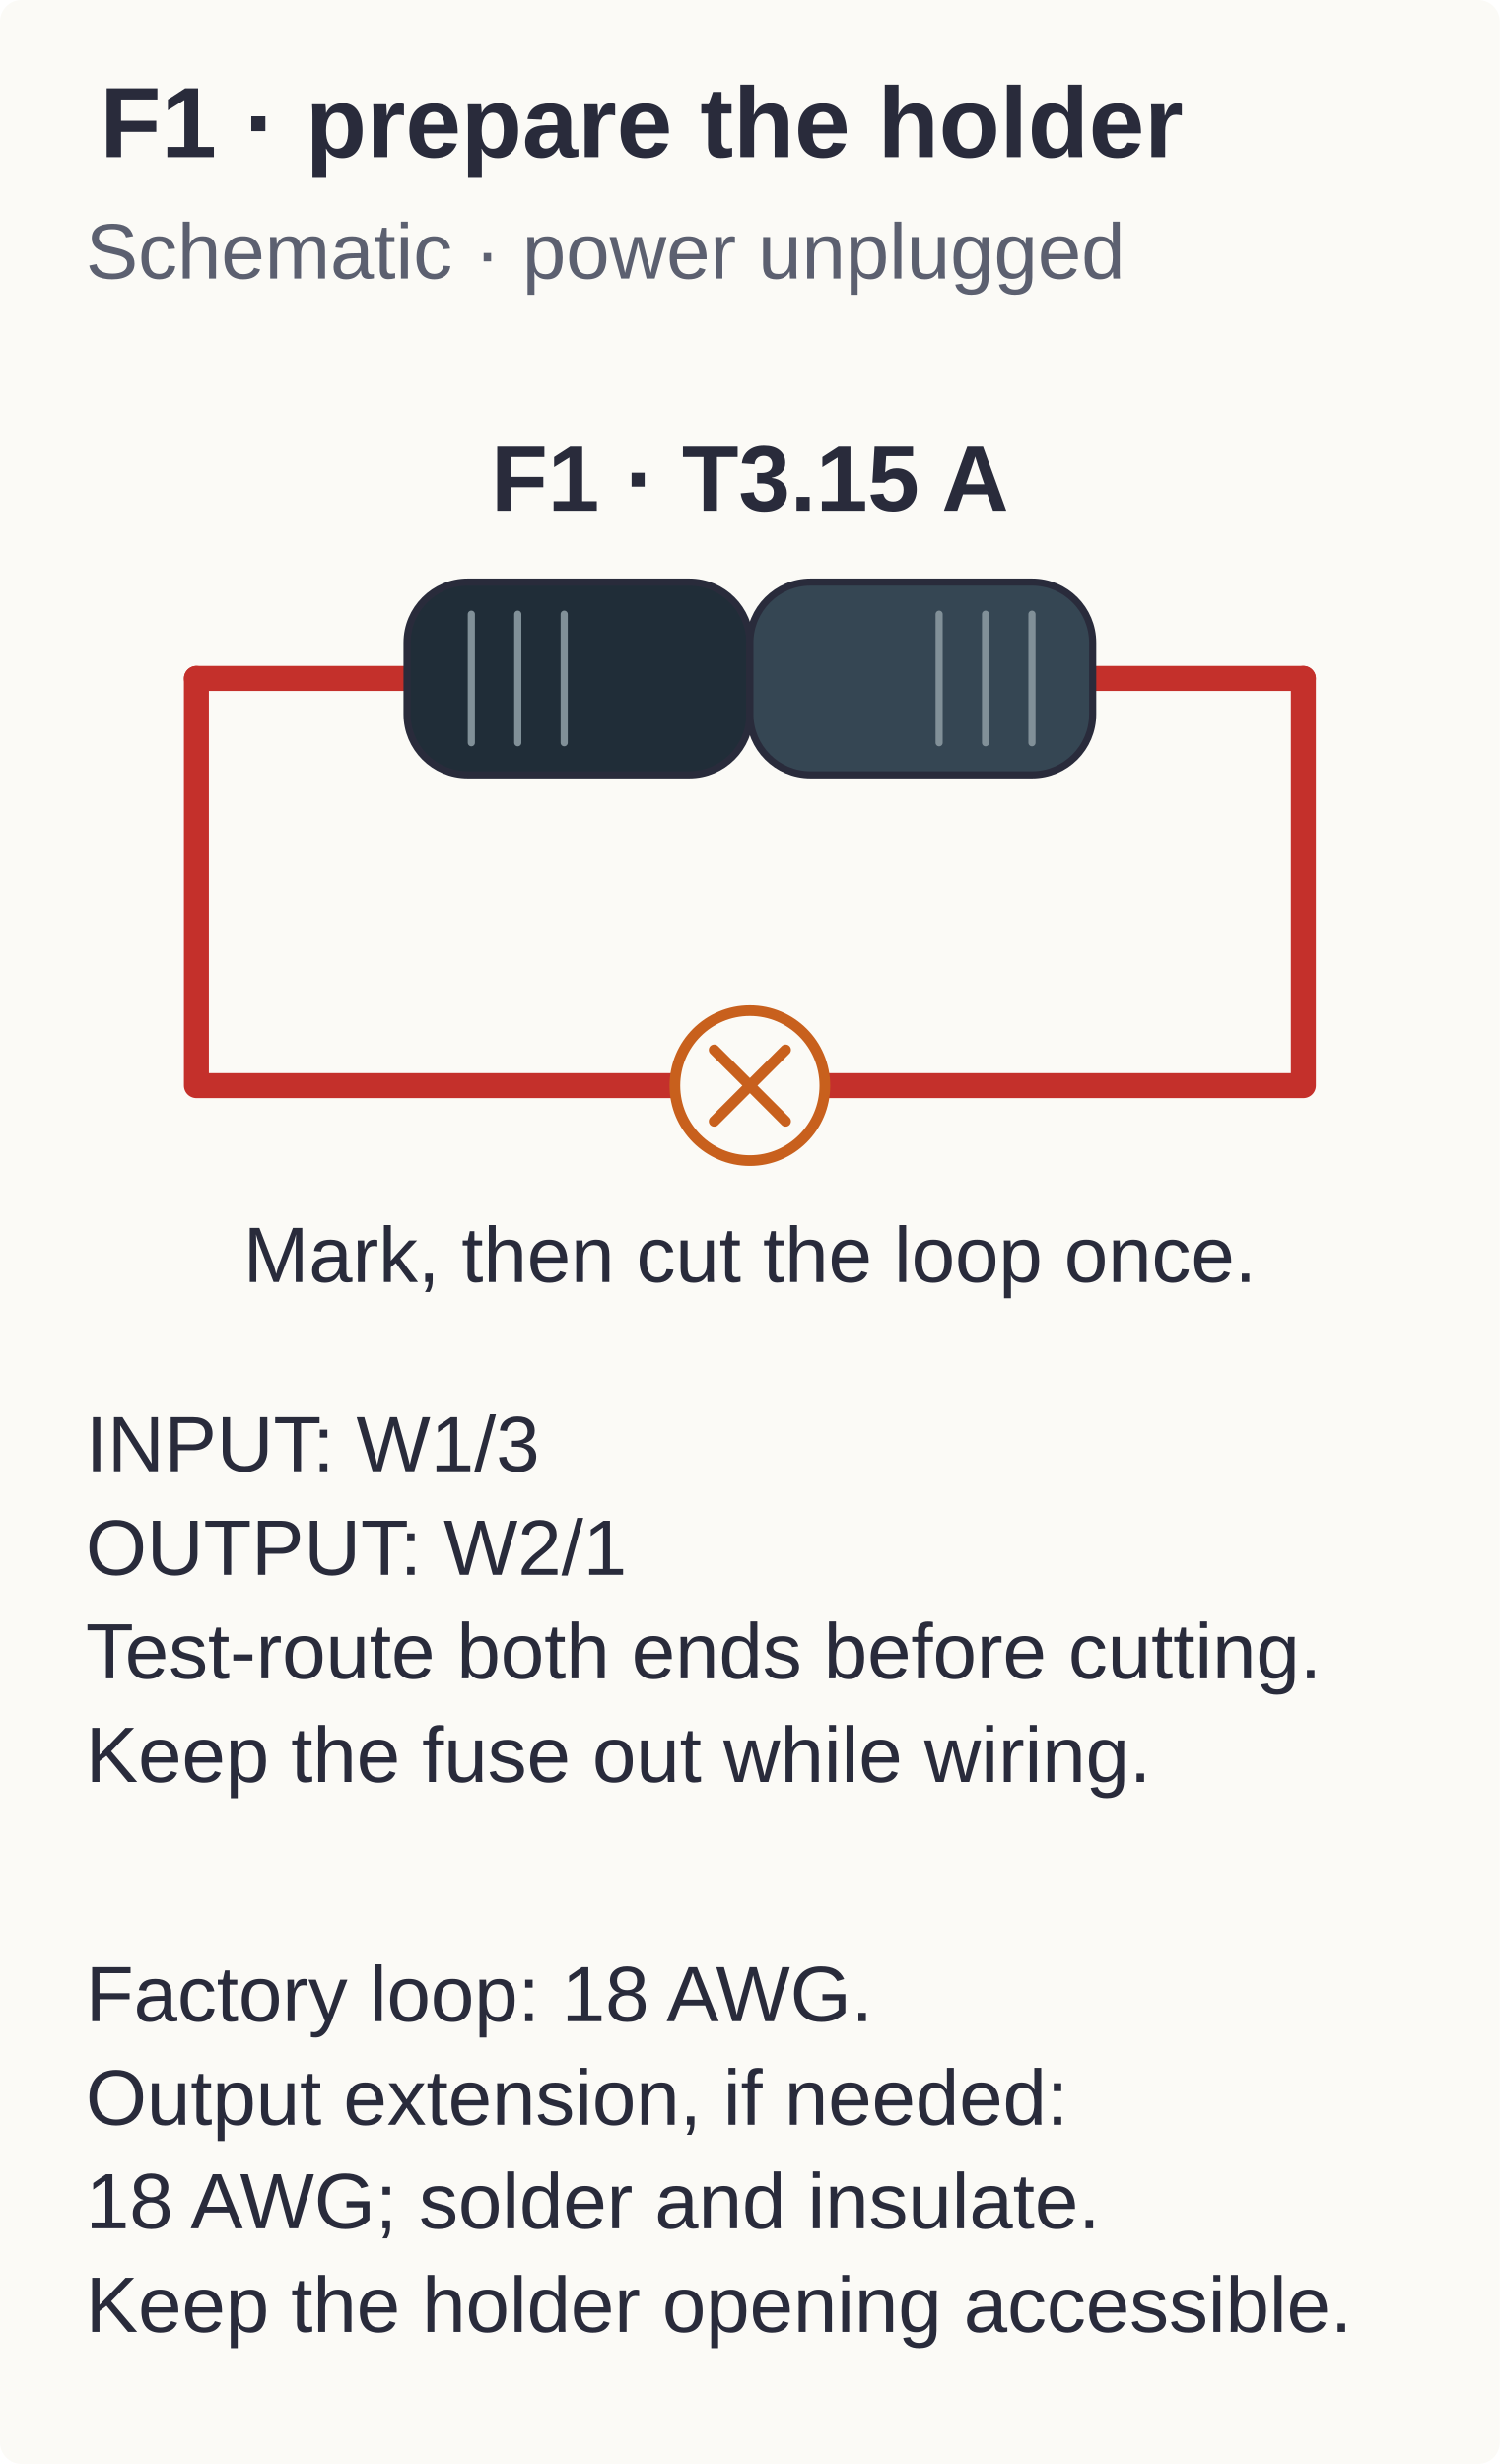
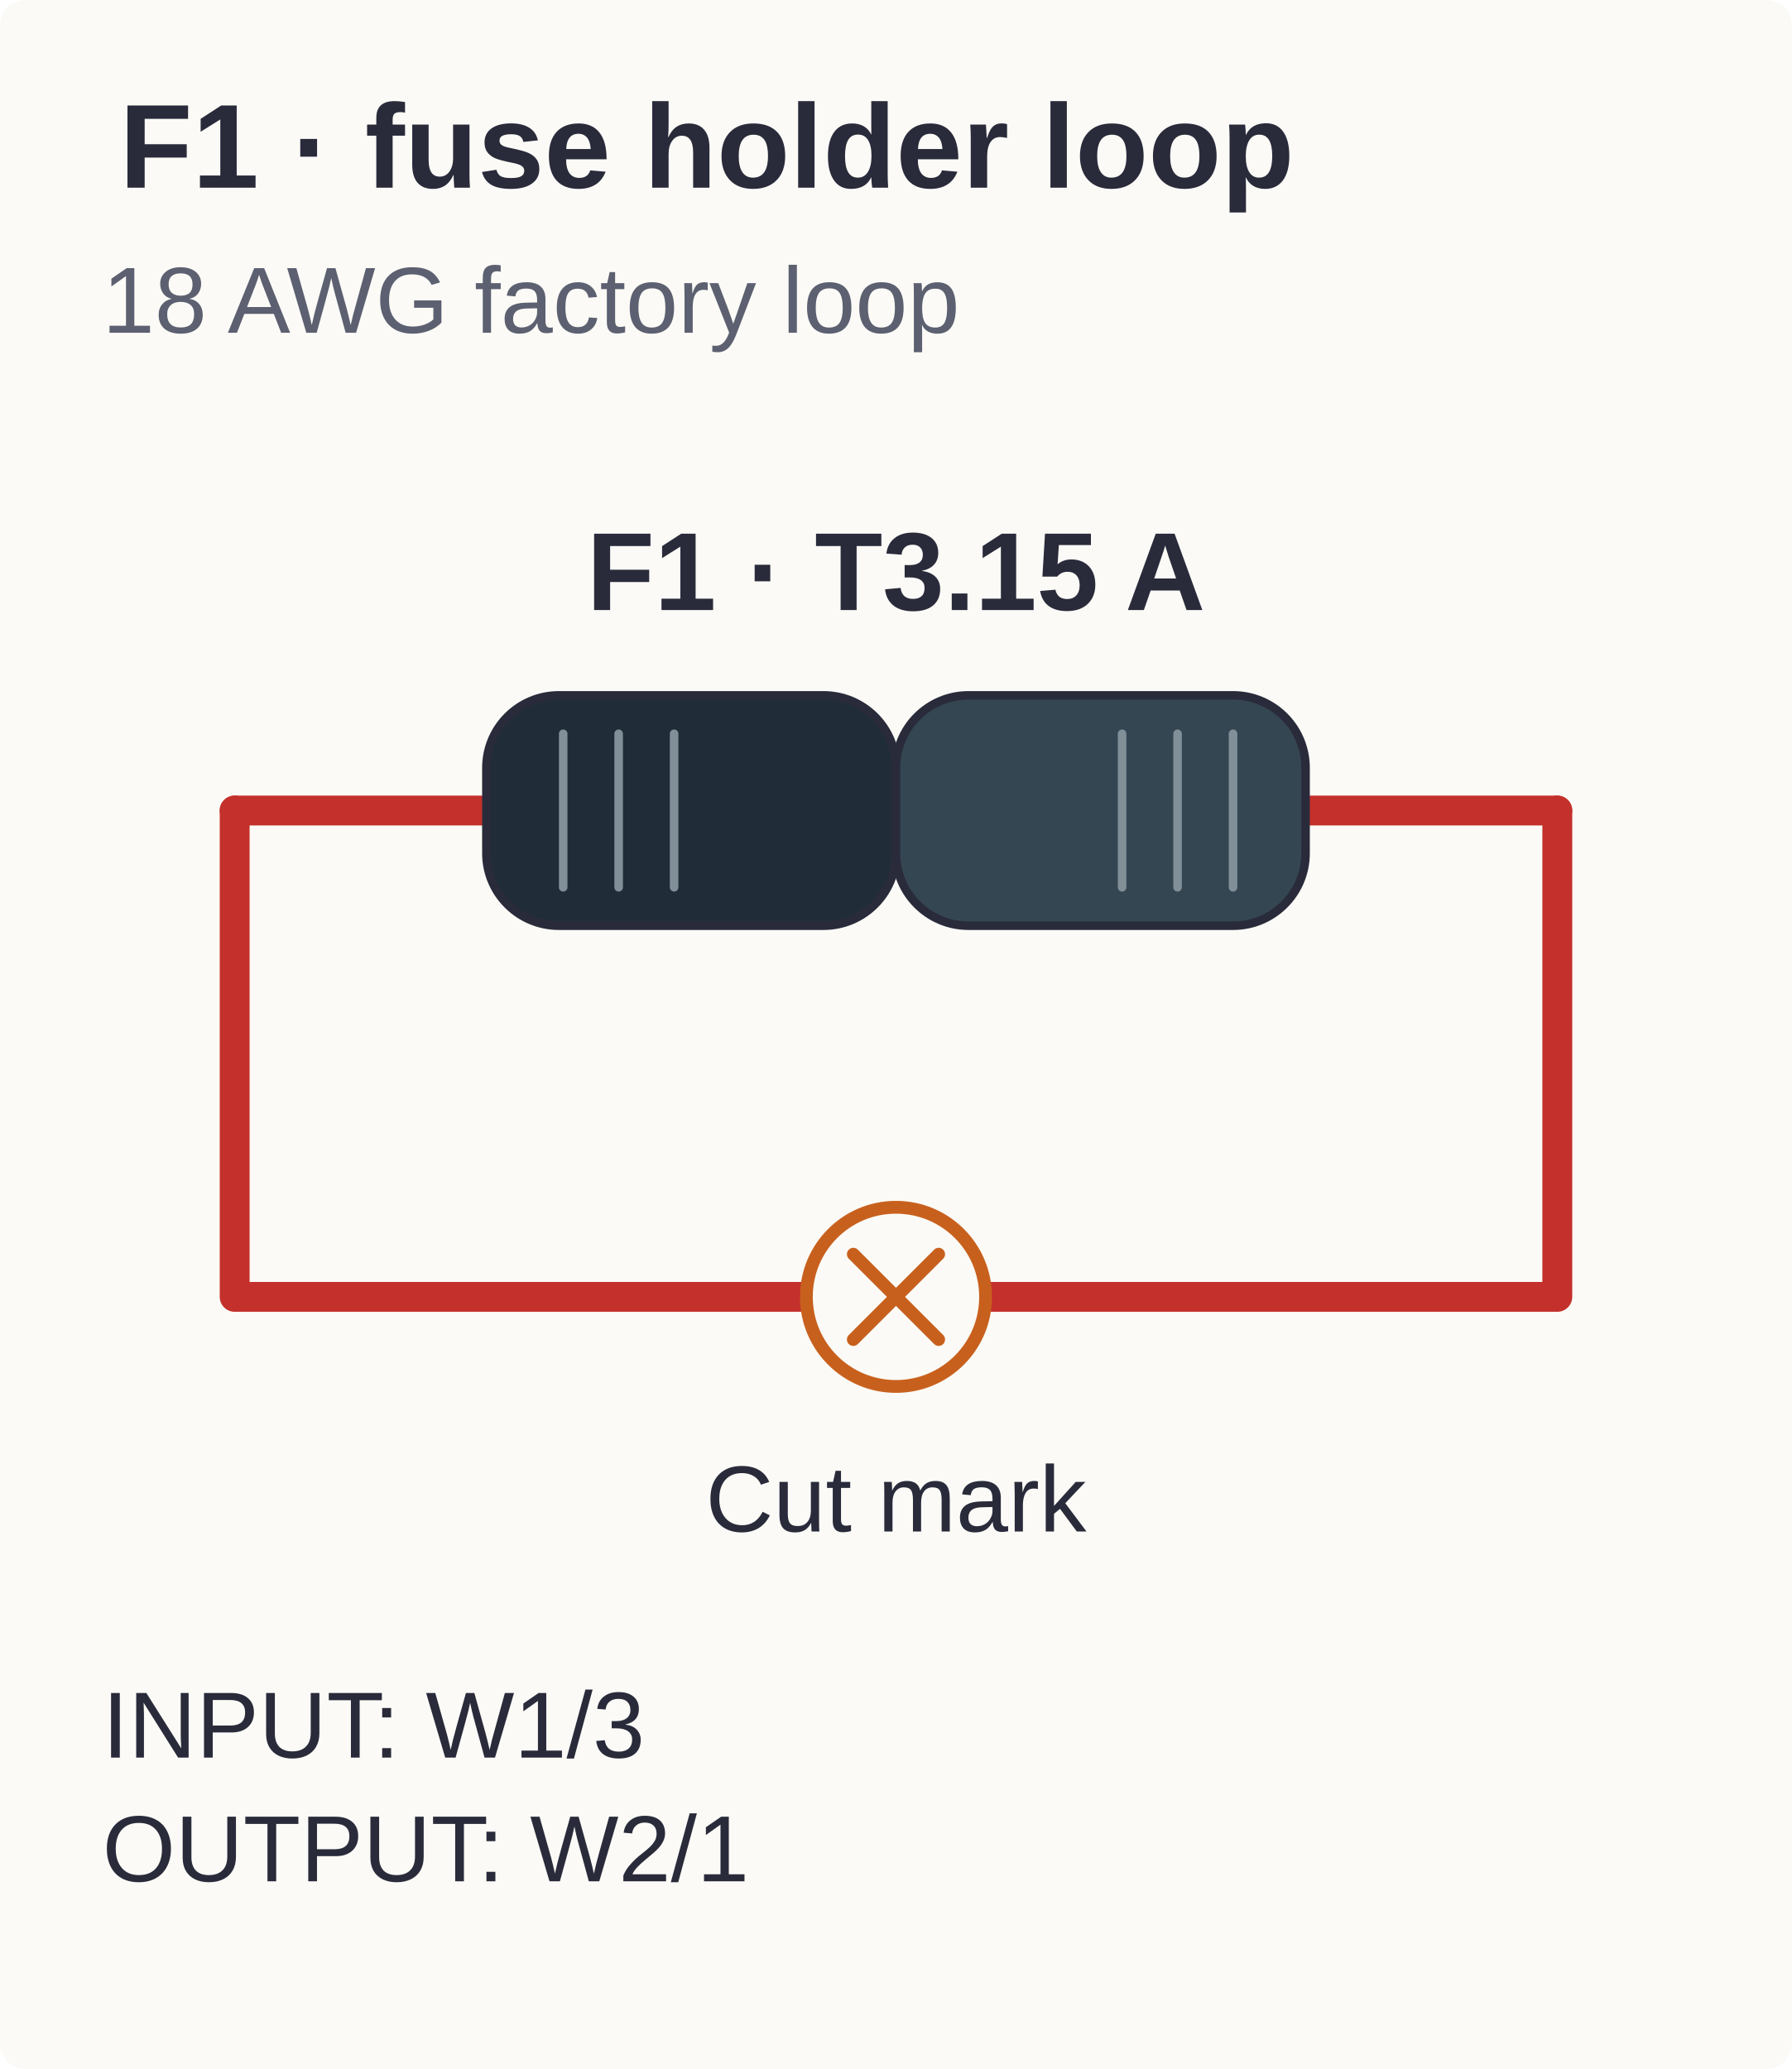
- <svg xmlns="http://www.w3.org/2000/svg" viewBox="0 0 420 690" width="420" height="690" role="img">
+ <svg xmlns="http://www.w3.org/2000/svg" viewBox="0 0 420 485" width="420" height="485" role="img">
  <defs>
    <marker id="arrow" viewBox="0 0 10 10" refX="8" refY="5" markerWidth="7" markerHeight="7" orient="auto-start-reverse">
      <path d="M0 0 L10 5 L0 10z" fill="#2f6fb5" />
    </marker>
  </defs>
-   <rect x="0" y="0" width="420" height="690" rx="6" fill="#fbfaf6" stroke="none" stroke-width="2" />
-   <text x="28" y="44" font-family="Arial,Helvetica,sans-serif" font-size="28" fill="#292b3b" font-weight="700" text-anchor="start">F1 · prepare the holder</text>
-   <text x="24" y="78" font-family="Arial,Helvetica,sans-serif" font-size="22" fill="#5c6070" font-weight="400" text-anchor="start">Schematic · power unplugged</text>
+   <rect x="0" y="0" width="420" height="485" rx="6" fill="#fbfaf6" stroke="none" stroke-width="2" />
+   <text x="28" y="44" font-family="Arial,Helvetica,sans-serif" font-size="28" fill="#292b3b" font-weight="700" text-anchor="start">F1 · fuse holder loop</text>
+   <text x="24" y="78" font-family="Arial,Helvetica,sans-serif" font-size="22" fill="#5c6070" font-weight="400" text-anchor="start">18 AWG factory loop</text>
  <path d="M55 190 L365 190" fill="none" stroke="#c4302b" stroke-width="7" stroke-linejoin="round" stroke-linecap="round" />
  <rect x="114" y="163" width="96" height="54" rx="17" fill="#202d38" stroke="#292b3b" stroke-width="2" />
  <rect x="210" y="163" width="96" height="54" rx="17" fill="#354653" stroke="#292b3b" stroke-width="2" />
  <path d="M132 172 L132 208" fill="none" stroke="#819098" stroke-width="2" stroke-linejoin="round" stroke-linecap="round" />
  <path d="M145 172 L145 208" fill="none" stroke="#819098" stroke-width="2" stroke-linejoin="round" stroke-linecap="round" />
  <path d="M158 172 L158 208" fill="none" stroke="#819098" stroke-width="2" stroke-linejoin="round" stroke-linecap="round" />
  <path d="M263 172 L263 208" fill="none" stroke="#819098" stroke-width="2" stroke-linejoin="round" stroke-linecap="round" />
  <path d="M276 172 L276 208" fill="none" stroke="#819098" stroke-width="2" stroke-linejoin="round" stroke-linecap="round" />
  <path d="M289 172 L289 208" fill="none" stroke="#819098" stroke-width="2" stroke-linejoin="round" stroke-linecap="round" />
  <text x="210" y="143" font-family="Arial,Helvetica,sans-serif" font-size="26" fill="#292b3b" font-weight="700" text-anchor="middle">F1 · T3.15 A</text>
  <path d="M55 190 L55 304 L365 304 L365 190" fill="none" stroke="#c4302b" stroke-width="7" stroke-linejoin="round" stroke-linecap="round" />
  <circle cx="210" cy="304" r="21" fill="#fbfaf6" stroke="#c8601d" stroke-width="3" />
  <path d="M200 294 L220 314" fill="none" stroke="#c8601d" stroke-width="3" stroke-linejoin="round" stroke-linecap="round" />
  <path d="M220 294 L200 314" fill="none" stroke="#c8601d" stroke-width="3" stroke-linejoin="round" stroke-linecap="round" />
-   <text x="210" y="359" font-family="Arial,Helvetica,sans-serif" font-size="22" fill="#292b3b" font-weight="400" text-anchor="middle">Mark, then cut the loop once.</text>
+   <text x="210" y="359" font-family="Arial,Helvetica,sans-serif" font-size="22" fill="#292b3b" font-weight="400" text-anchor="middle">Cut mark</text>
  <text x="24" y="412" font-family="Arial,Helvetica,sans-serif" font-size="22" fill="#292b3b" font-weight="400" text-anchor="start">INPUT: W1/3</text>
  <text x="24" y="441" font-family="Arial,Helvetica,sans-serif" font-size="22" fill="#292b3b" font-weight="400" text-anchor="start">OUTPUT: W2/1</text>
-   <text x="24" y="470" font-family="Arial,Helvetica,sans-serif" font-size="22" fill="#292b3b" font-weight="400" text-anchor="start">Test-route both ends before cutting.</text>
-   <text x="24" y="499" font-family="Arial,Helvetica,sans-serif" font-size="22" fill="#292b3b" font-weight="400" text-anchor="start">Keep the fuse out while wiring.</text>
-   <text x="24" y="566" font-family="Arial,Helvetica,sans-serif" font-size="22" fill="#292b3b" font-weight="400" text-anchor="start">Factory loop: 18 AWG.</text>
-   <text x="24" y="595" font-family="Arial,Helvetica,sans-serif" font-size="22" fill="#292b3b" font-weight="400" text-anchor="start">Output extension, if needed:</text>
-   <text x="24" y="624" font-family="Arial,Helvetica,sans-serif" font-size="22" fill="#292b3b" font-weight="400" text-anchor="start">18 AWG; solder and insulate.</text>
-   <text x="24" y="653" font-family="Arial,Helvetica,sans-serif" font-size="22" fill="#292b3b" font-weight="400" text-anchor="start">Keep the holder opening accessible.</text>
</svg>
